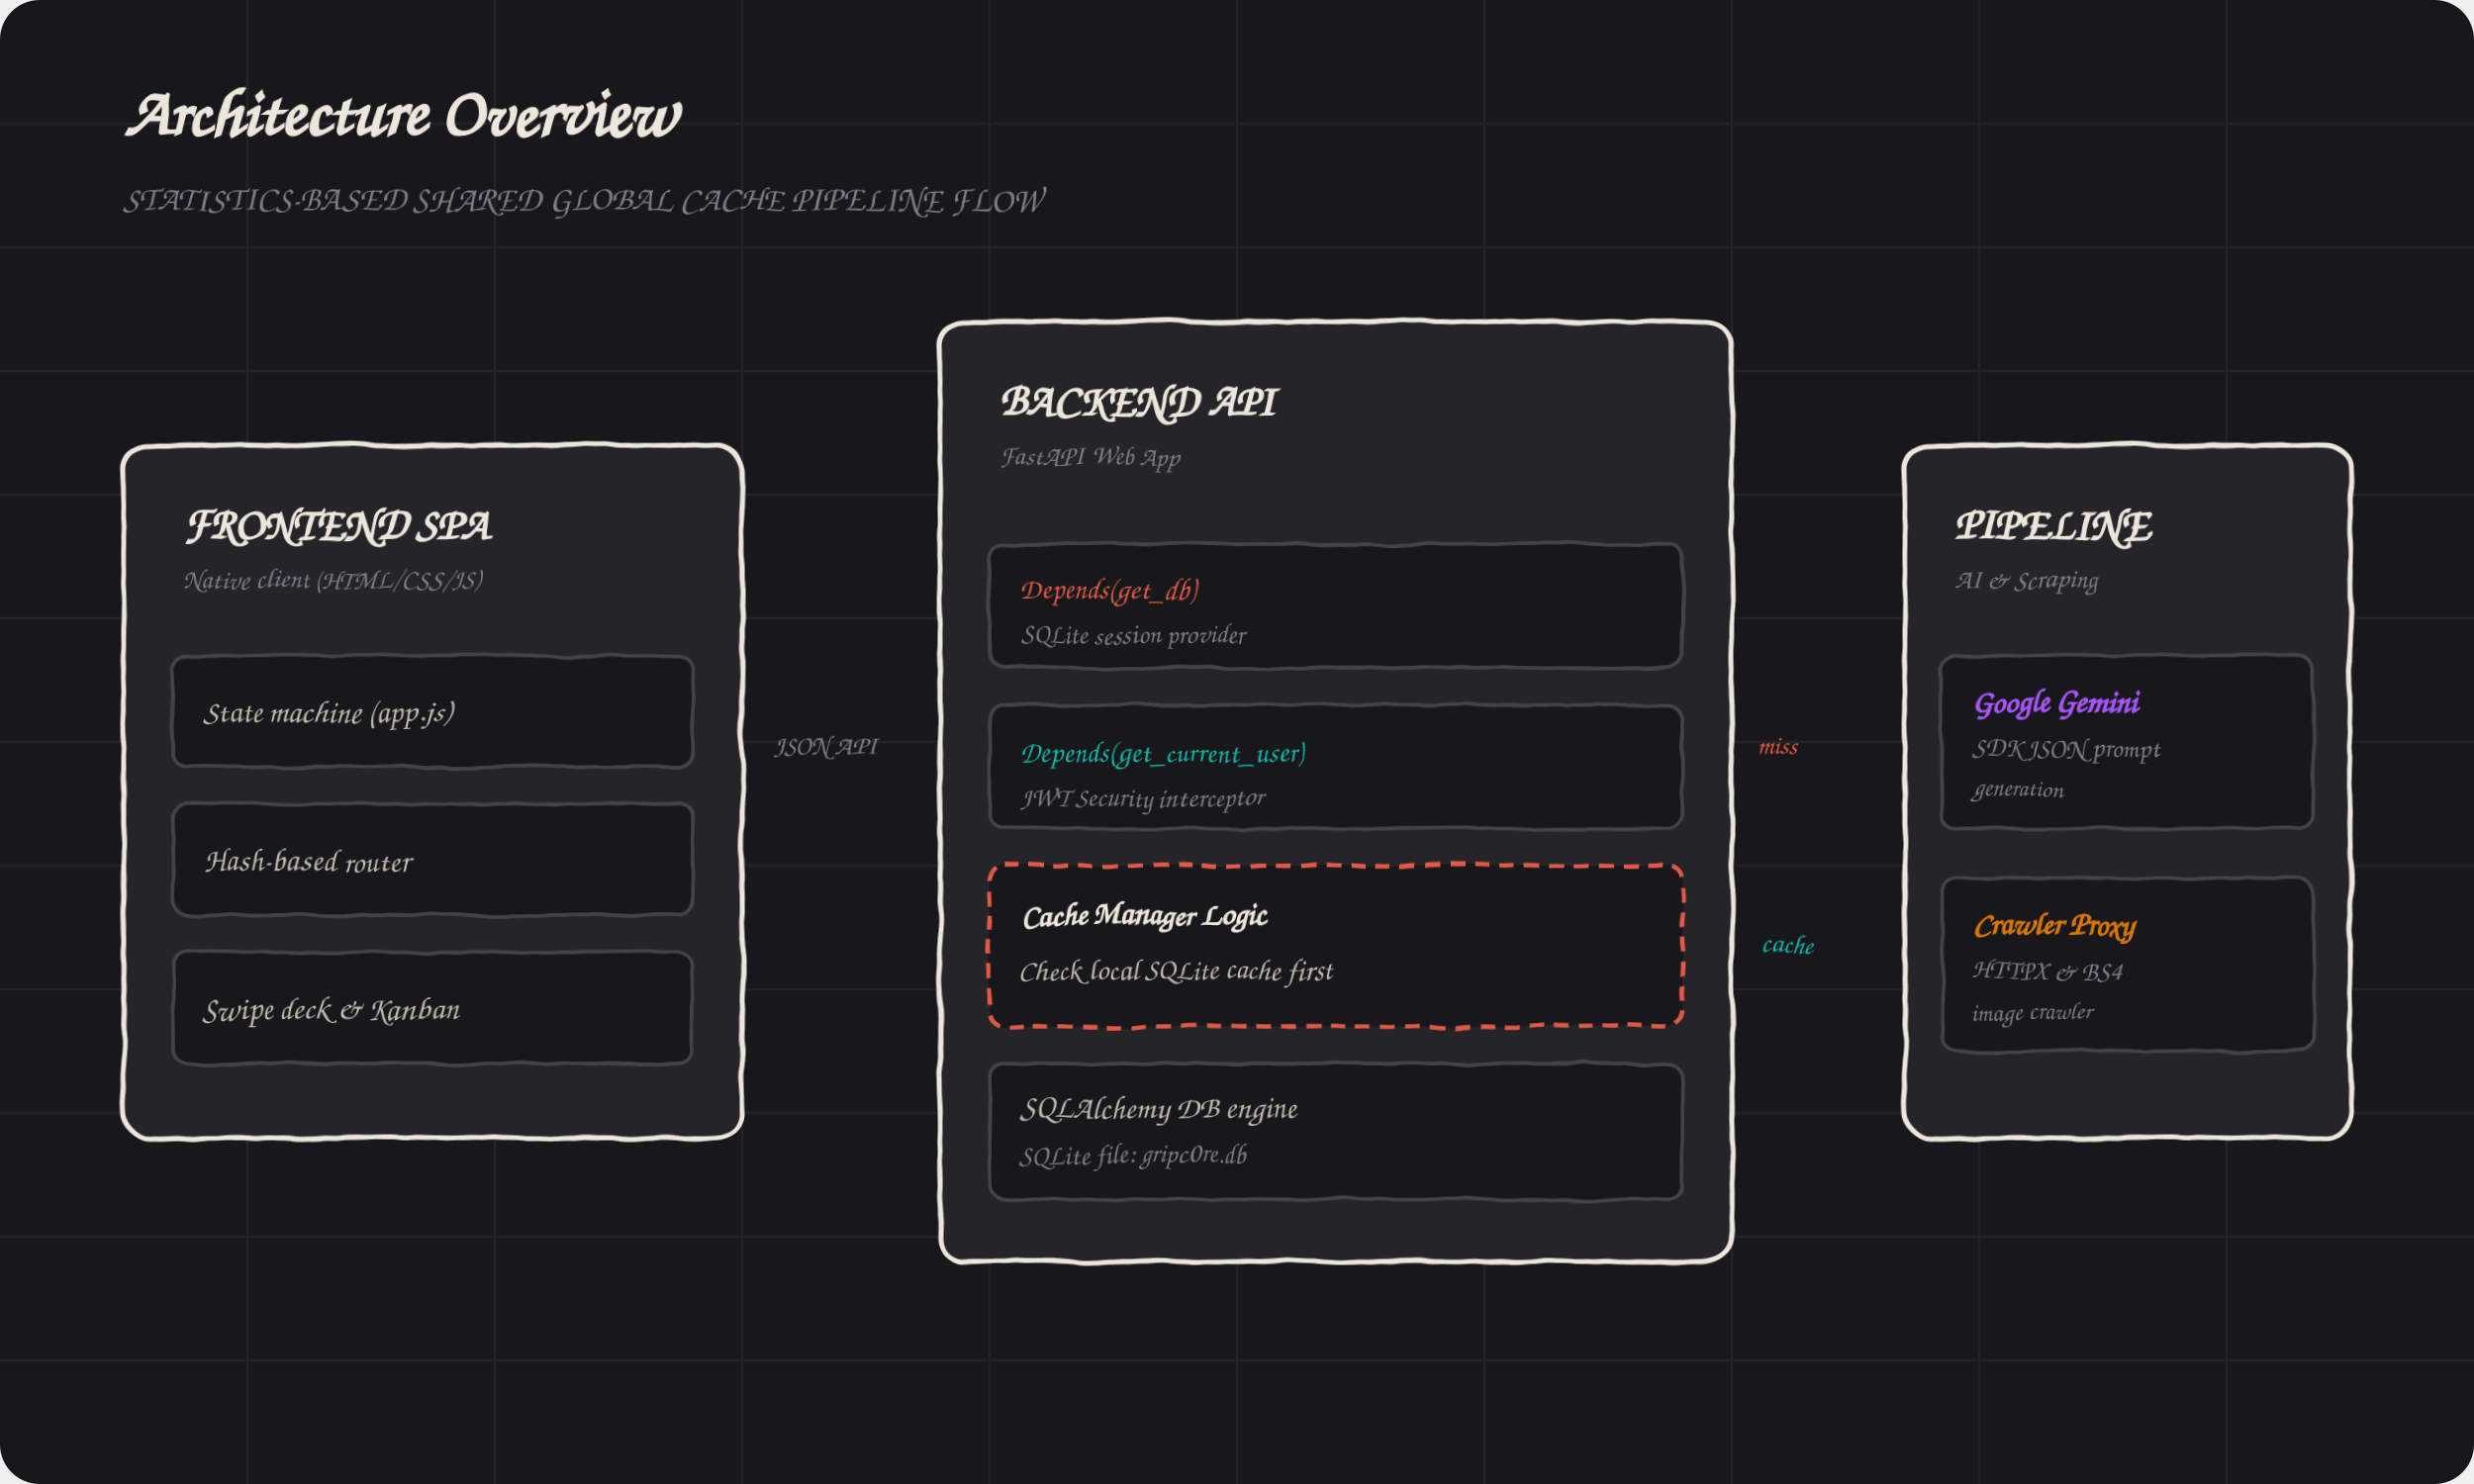
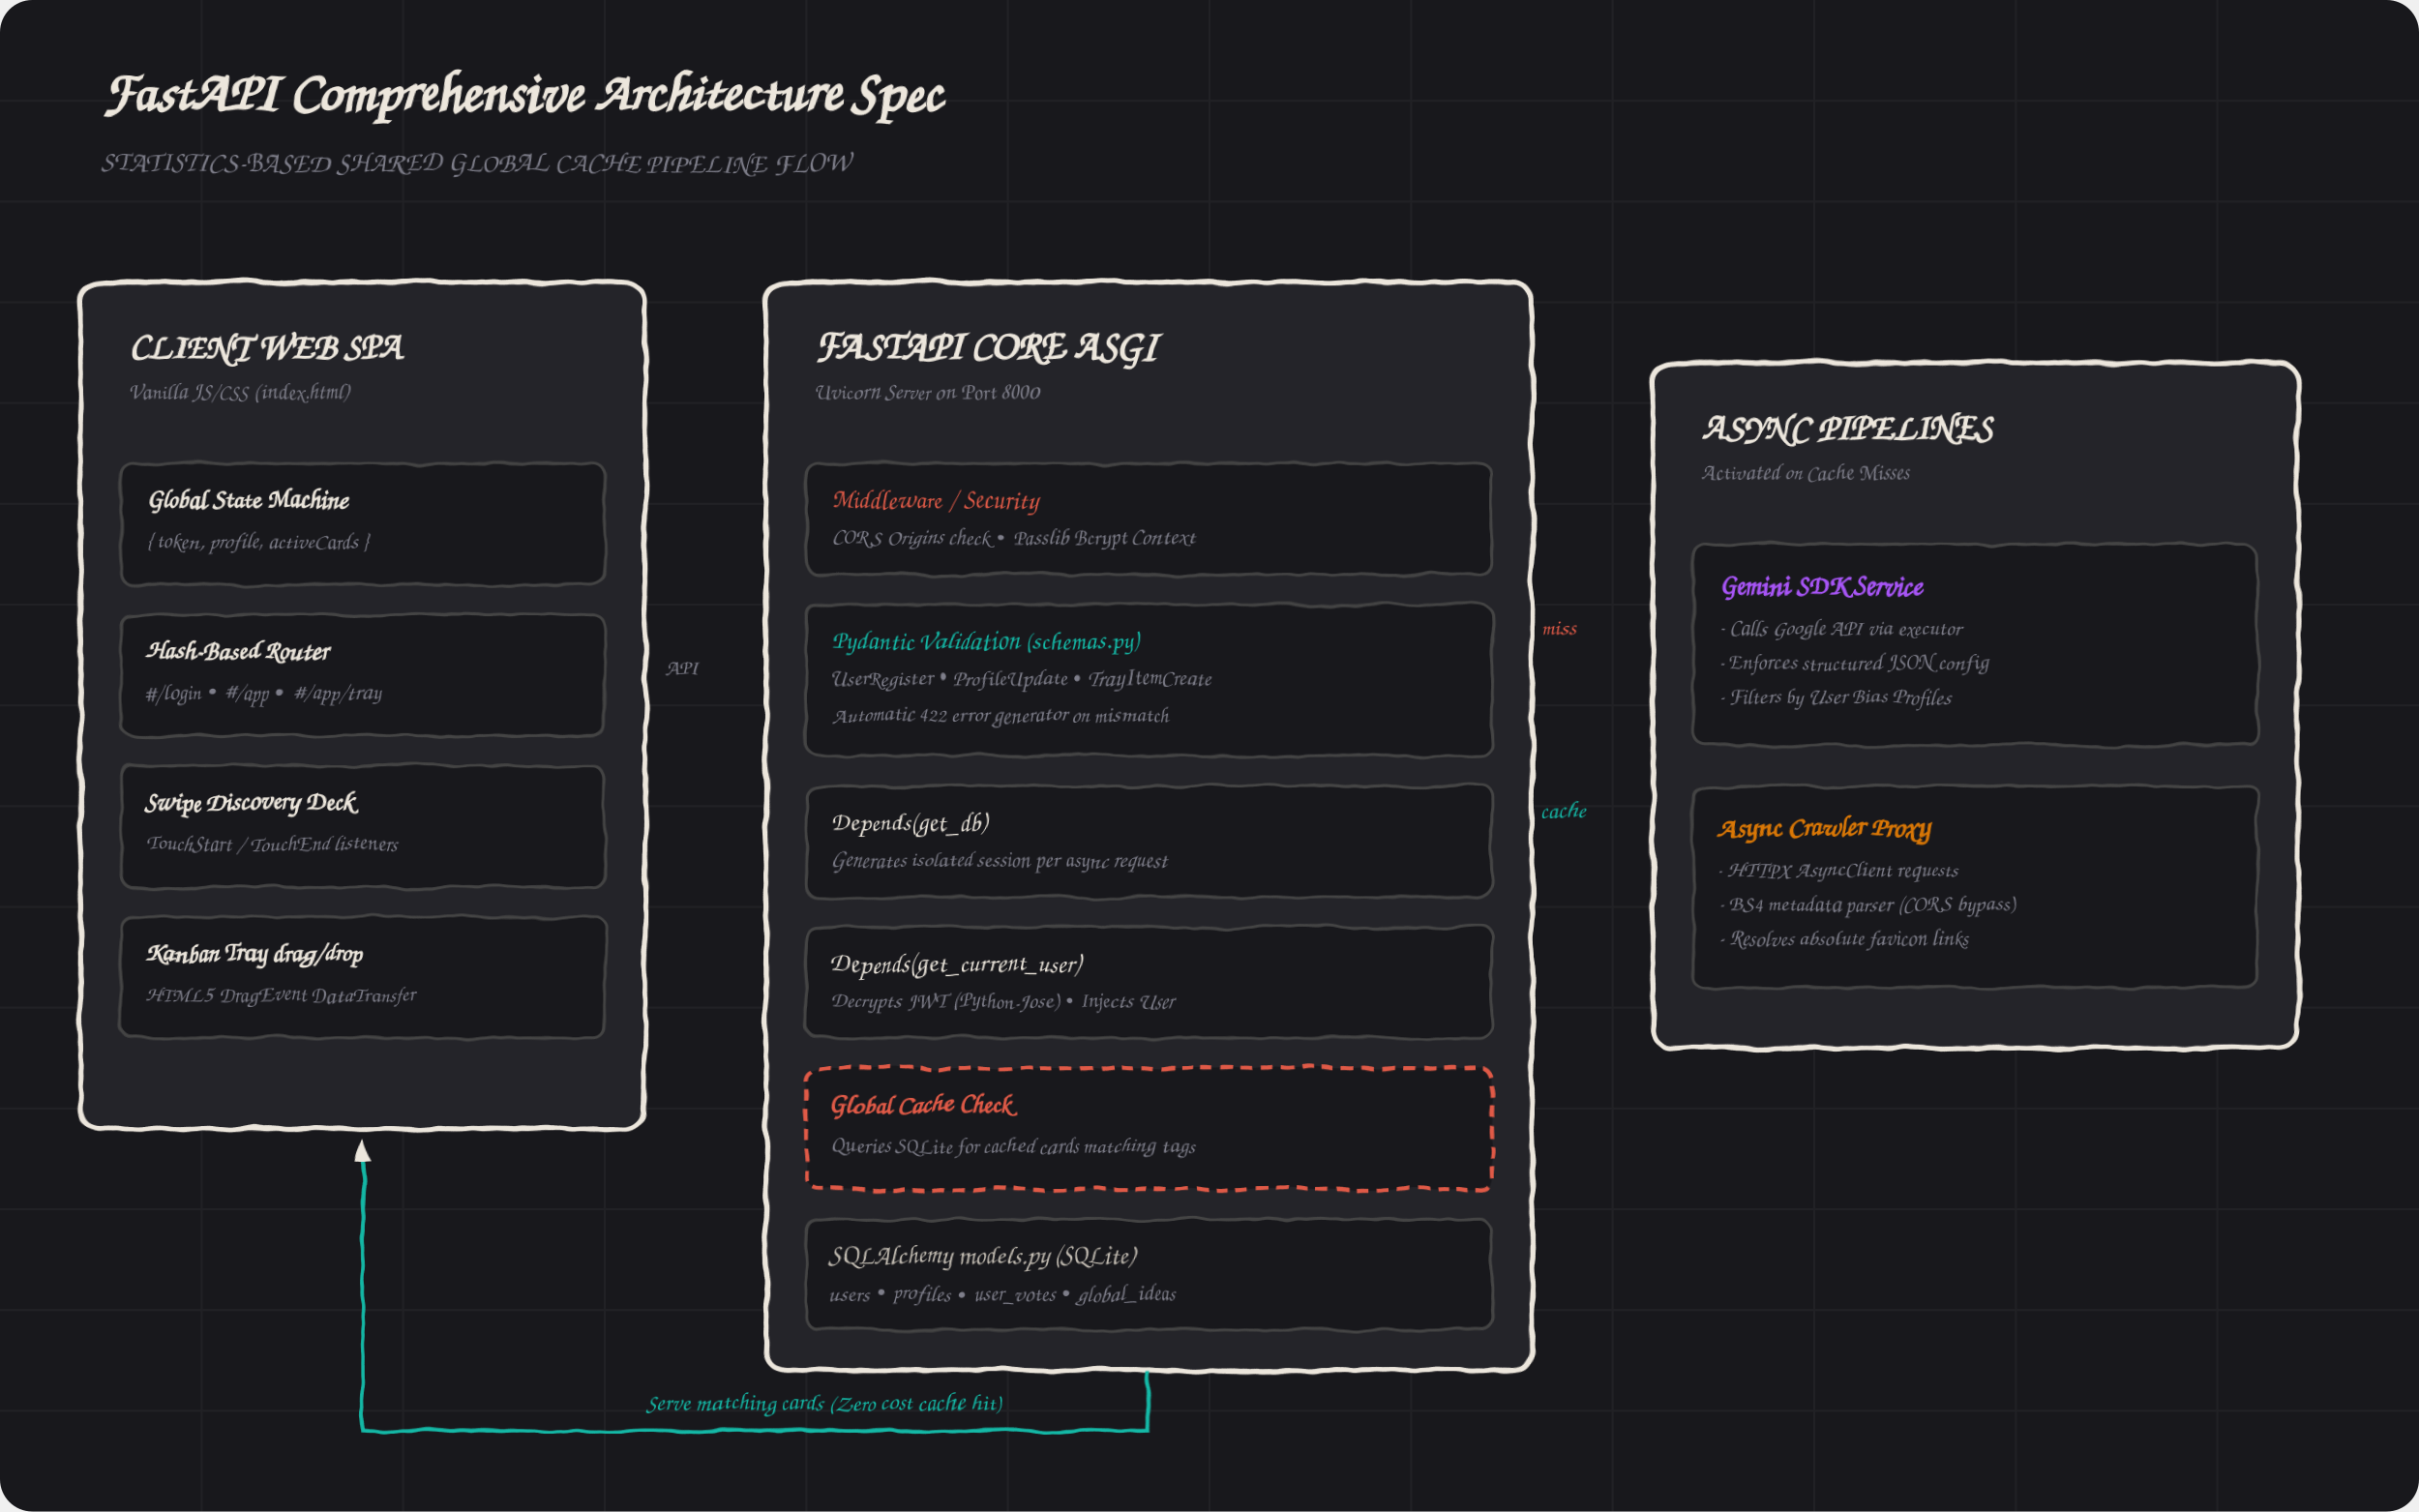
- <svg xmlns="http://www.w3.org/2000/svg" width="1000" height="600" viewBox="0 0 1000 600" fill="none">
+ <svg xmlns="http://www.w3.org/2000/svg" width="1200" height="750" viewBox="0 0 1200 750" fill="none">
  <defs>
    <filter id="rough-edge" x="-10%" y="-10%" width="120%" height="120%">
-       <feTurbulence type="fractalNoise" baseFrequency="0.04" numOctaves="3" result="noise" />
-       <feDisplacementMap in="SourceGraphic" in2="noise" scale="3" xChannelSelector="R" yChannelSelector="G" />
+       <feTurbulence type="fractalNoise" baseFrequency="0.045" numOctaves="3" result="noise" />
+       <feDisplacementMap in="SourceGraphic" in2="noise" scale="4" xChannelSelector="R" yChannelSelector="G" />
    </filter>
  </defs>
-   <rect width="1000" height="600" rx="16" fill="#18181C" />
-   <g opacity="0.05" stroke="#ffffff" stroke-width="1">
-     <path d="M 0,50 L 1000,50 M 0,100 L 1000,100 M 0,150 L 1000,150 M 0,200 L 1000,200 M 0,250 L 1000,250 M 0,300 L 1000,300 M 0,350 L 1000,350 M 0,400 L 1000,400 M 0,450 L 1000,450 M 0,500 L 1000,500 M 0,550 L 1000,550" />
-     <path d="M 100,0 L 100,600 M 200,0 L 200,600 M 300,0 L 300,600 M 400,0 L 400,600 M 500,0 L 500,600 M 600,0 L 600,600 M 700,0 L 700,600 M 800,0 L 800,600 M 900,0 L 900,600" />
+   <rect width="1200" height="750" rx="16" fill="#18181C" />
+   <g opacity="0.04" stroke="#ffffff" stroke-width="1">
+     <path d="M 0,50 L 1200,50 M 0,100 L 1200,100 M 0,150 L 1200,150 M 0,200 L 1200,200 M 0,250 L 1200,250 M 0,300 L 1200,300 M 0,350 L 1200,350 M 0,400 L 1200,400 M 0,450 L 1200,450 M 0,500 L 1200,500 M 0,550 L 1200,550 M 0,600 L 1200,600 M 0,650 L 1200,650 M 0,700 L 1200,700" />
+     <path d="M 100,0 L 100,750 M 200,0 L 200,750 M 300,0 L 300,750 M 400,0 L 400,750 M 500,0 L 500,750 M 600,0 L 600,750 M 700,0 L 700,750 M 800,0 L 800,750 M 900,0 L 900,750 M 1000,0 L 1000,750 M 1100,0 L 1100,750" />
  </g>
-   <text x="50" y="55" font-family="'Virgil', 'Comic Sans MS', cursive, sans-serif" font-size="28" font-weight="bold" fill="#ECE6DC" filter="url(#rough-edge)">Architecture Overview</text>
+   <text x="50" y="55" font-family="'Virgil', 'Comic Sans MS', cursive, sans-serif" font-size="28" font-weight="bold" fill="#ECE6DC" filter="url(#rough-edge)">FastAPI Comprehensive Architecture Spec</text>
  <text x="50" y="85" font-family="'Virgil', 'Comic Sans MS', cursive, sans-serif" font-size="14" fill="#7E7E8A" filter="url(#rough-edge)">STATISTICS-BASED SHARED GLOBAL CACHE PIPELINE FLOW</text>
-   <g transform="translate(50, 180)" filter="url(#rough-edge)">
-     <rect width="250" height="280" rx="10" fill="#242429" stroke="#ECE6DC" stroke-width="2" />
-     <text x="24" y="38" font-family="'Virgil', 'Comic Sans MS', cursive, sans-serif" font-size="18" font-weight="bold" fill="#ECE6DC">FRONTEND SPA</text>
-     <text x="24" y="58" font-family="'Virgil', 'Comic Sans MS', cursive, sans-serif" font-size="11" fill="#7E7E8A">Native client (HTML/CSS/JS)</text>
-     <rect x="20" y="85" width="210" height="45" rx="6" fill="#18181C" stroke="#444" stroke-width="1.5" />
-     <text x="32" y="112" font-family="'Virgil', 'Comic Sans MS', cursive, sans-serif" font-size="13" fill="#C2BCB2">State machine (app.js)</text>
-     <rect x="20" y="145" width="210" height="45" rx="6" fill="#18181C" stroke="#444" stroke-width="1.5" />
-     <text x="32" y="172" font-family="'Virgil', 'Comic Sans MS', cursive, sans-serif" font-size="13" fill="#C2BCB2">Hash-based router</text>
-     <rect x="20" y="205" width="210" height="45" rx="6" fill="#18181C" stroke="#444" stroke-width="1.5" />
-     <text x="32" y="232" font-family="'Virgil', 'Comic Sans MS', cursive, sans-serif" font-size="13" fill="#C2BCB2">Swipe deck &amp; Kanban</text>
+   <g transform="translate(40, 140)" filter="url(#rough-edge)">
+     <rect width="280" height="420" rx="10" fill="#242429" stroke="#ECE6DC" stroke-width="2.5" />
+     <text x="24" y="38" font-family="'Virgil', 'Comic Sans MS', cursive, sans-serif" font-size="18" font-weight="bold" fill="#ECE6DC">CLIENT WEB SPA</text>
+     <text x="24" y="58" font-family="'Virgil', 'Comic Sans MS', cursive, sans-serif" font-size="11" fill="#7E7E8A">Vanilla JS/CSS (index.html)</text>
+     <rect x="20" y="90" width="240" height="60" rx="6" fill="#18181C" stroke="#444" stroke-width="1.5" />
+     <text x="32" y="112" font-family="'Virgil', 'Comic Sans MS', cursive, sans-serif" font-size="13" font-weight="bold" fill="#ECE6DC">Global State Machine</text>
+     <text x="32" y="132" font-family="'Virgil', 'Comic Sans MS', cursive, sans-serif" font-size="11" fill="#7E7E8A">{ token, profile, activeCards }</text>
+     <rect x="20" y="165" width="240" height="60" rx="6" fill="#18181C" stroke="#444" stroke-width="1.5" />
+     <text x="32" y="187" font-family="'Virgil', 'Comic Sans MS', cursive, sans-serif" font-size="13" font-weight="bold" fill="#ECE6DC">Hash-Based Router</text>
+     <text x="32" y="207" font-family="'Virgil', 'Comic Sans MS', cursive, sans-serif" font-size="11" fill="#7E7E8A">#/login • #/app • #/app/tray</text>
+     <rect x="20" y="240" width="240" height="60" rx="6" fill="#18181C" stroke="#444" stroke-width="1.5" />
+     <text x="32" y="262" font-family="'Virgil', 'Comic Sans MS', cursive, sans-serif" font-size="13" font-weight="bold" fill="#ECE6DC">Swipe Discovery Deck</text>
+     <text x="32" y="282" font-family="'Virgil', 'Comic Sans MS', cursive, sans-serif" font-size="11" fill="#7E7E8A">TouchStart / TouchEnd listeners</text>
+     <rect x="20" y="315" width="240" height="60" rx="6" fill="#18181C" stroke="#444" stroke-width="1.5" />
+     <text x="32" y="337" font-family="'Virgil', 'Comic Sans MS', cursive, sans-serif" font-size="13" font-weight="bold" fill="#ECE6DC">Kanban Tray drag/drop</text>
+     <text x="32" y="357" font-family="'Virgil', 'Comic Sans MS', cursive, sans-serif" font-size="11" fill="#7E7E8A">HTML5 DragEvent DataTransfer</text>
  </g>
-   <g transform="translate(380, 130)" filter="url(#rough-edge)">
-     <rect width="320" height="380" rx="10" fill="#242429" stroke="#ECE6DC" stroke-width="2" />
-     <text x="24" y="38" font-family="'Virgil', 'Comic Sans MS', cursive, sans-serif" font-size="18" font-weight="bold" fill="#ECE6DC">BACKEND API</text>
-     <text x="24" y="58" font-family="'Virgil', 'Comic Sans MS', cursive, sans-serif" font-size="11" fill="#7E7E8A">FastAPI Web App</text>
-     <rect x="20" y="90" width="280" height="50" rx="6" fill="#18181C" stroke="#444" stroke-width="1.5" />
-     <text x="32" y="112" font-family="'Virgil', 'Comic Sans MS', cursive, sans-serif" font-size="12" fill="#E05A47">Depends(get_db)</text>
-     <text x="32" y="130" font-family="'Virgil', 'Comic Sans MS', cursive, sans-serif" font-size="11" fill="#7E7E8A">SQLite session provider</text>
-     <rect x="20" y="155" width="280" height="50" rx="6" fill="#18181C" stroke="#444" stroke-width="1.5" />
-     <text x="32" y="178" font-family="'Virgil', 'Comic Sans MS', cursive, sans-serif" font-size="12" fill="#14B8A6">Depends(get_current_user)</text>
-     <text x="32" y="196" font-family="'Virgil', 'Comic Sans MS', cursive, sans-serif" font-size="11" fill="#7E7E8A">JWT Security interceptor</text>
-     <rect x="20" y="220" width="280" height="65" rx="6" fill="#18181C" stroke="#E05A47" stroke-dasharray="6 4" stroke-width="1.8" />
-     <text x="32" y="244" font-family="'Virgil', 'Comic Sans MS', cursive, sans-serif" font-size="13" font-weight="bold" fill="#ECE6DC">Cache Manager Logic</text>
-     <text x="32" y="266" font-family="'Virgil', 'Comic Sans MS', cursive, sans-serif" font-size="12" fill="#C2BCB2">Check local SQLite cache first</text>
-     <rect x="20" y="300" width="280" height="55" rx="6" fill="#18181C" stroke="#444" stroke-width="1.5" />
-     <text x="32" y="322" font-family="'Virgil', 'Comic Sans MS', cursive, sans-serif" font-size="13" fill="#C2BCB2">SQLAlchemy DB engine</text>
-     <text x="32" y="340" font-family="'Virgil', 'Comic Sans MS', cursive, sans-serif" font-size="11" fill="#7E7E8A">SQLite file: gripc0re.db</text>
+   <g transform="translate(380, 140)" filter="url(#rough-edge)">
+     <rect width="380" height="540" rx="10" fill="#242429" stroke="#ECE6DC" stroke-width="2.5" />
+     <text x="24" y="38" font-family="'Virgil', 'Comic Sans MS', cursive, sans-serif" font-size="20" font-weight="bold" fill="#ECE6DC">FASTAPI CORE ASGI</text>
+     <text x="24" y="58" font-family="'Virgil', 'Comic Sans MS', cursive, sans-serif" font-size="11" fill="#7E7E8A">Uvicorn Server on Port 8000</text>
+     <rect x="20" y="90" width="340" height="55" rx="6" fill="#18181C" stroke="#444" stroke-width="1.5" />
+     <text x="32" y="112" font-family="'Virgil', 'Comic Sans MS', cursive, sans-serif" font-size="13" fill="#E05A47">Middleware / Security</text>
+     <text x="32" y="130" font-family="'Virgil', 'Comic Sans MS', cursive, sans-serif" font-size="11" fill="#7E7E8A">CORS Origins check • Passlib Bcrypt Context</text>
+     <rect x="20" y="160" width="340" height="75" rx="6" fill="#18181C" stroke="#444" stroke-width="1.5" />
+     <text x="32" y="182" font-family="'Virgil', 'Comic Sans MS', cursive, sans-serif" font-size="13" fill="#14B8A6">Pydantic Validation (schemas.py)</text>
+     <text x="32" y="200" font-family="'Virgil', 'Comic Sans MS', cursive, sans-serif" font-size="11" fill="#7E7E8A">UserRegister • ProfileUpdate • TrayItemCreate</text>
+     <text x="32" y="218" font-family="'Virgil', 'Comic Sans MS', cursive, sans-serif" font-size="11" fill="#7E7E8A">Automatic 422 error generator on mismatch</text>
+     <rect x="20" y="250" width="340" height="55" rx="6" fill="#18181C" stroke="#444" stroke-width="1.5" />
+     <text x="32" y="272" font-family="'Virgil', 'Comic Sans MS', cursive, sans-serif" font-size="13" fill="#ECE6DC">Depends(get_db)</text>
+     <text x="32" y="290" font-family="'Virgil', 'Comic Sans MS', cursive, sans-serif" font-size="11" fill="#7E7E8A">Generates isolated session per async request</text>
+     <rect x="20" y="320" width="340" height="55" rx="6" fill="#18181C" stroke="#444" stroke-width="1.5" />
+     <text x="32" y="342" font-family="'Virgil', 'Comic Sans MS', cursive, sans-serif" font-size="13" fill="#ECE6DC">Depends(get_current_user)</text>
+     <text x="32" y="360" font-family="'Virgil', 'Comic Sans MS', cursive, sans-serif" font-size="11" fill="#7E7E8A">Decrypts JWT (Python-Jose) • Injects User</text>
+     <rect x="20" y="390" width="340" height="60" rx="6" fill="#18181C" stroke="#E05A47" stroke-dasharray="6 4" stroke-width="2" />
+     <text x="32" y="412" font-family="'Virgil', 'Comic Sans MS', cursive, sans-serif" font-size="13" font-weight="bold" fill="#E05A47">Global Cache Check</text>
+     <text x="32" y="432" font-family="'Virgil', 'Comic Sans MS', cursive, sans-serif" font-size="11" fill="#7E7E8A">Queries SQLite for cached cards matching tags</text>
+     <rect x="20" y="465" width="340" height="55" rx="6" fill="#18181C" stroke="#444" stroke-width="1.5" />
+     <text x="32" y="487" font-family="'Virgil', 'Comic Sans MS', cursive, sans-serif" font-size="13" fill="#C2BCB2">SQLAlchemy models.py (SQLite)</text>
+     <text x="32" y="505" font-family="'Virgil', 'Comic Sans MS', cursive, sans-serif" font-size="11" fill="#7E7E8A">users • profiles • user_votes • global_ideas</text>
  </g>
-   <g transform="translate(770, 180)" filter="url(#rough-edge)">
-     <rect width="180" height="280" rx="10" fill="#242429" stroke="#ECE6DC" stroke-width="2" />
-     <text x="20" y="38" font-family="'Virgil', 'Comic Sans MS', cursive, sans-serif" font-size="18" font-weight="bold" fill="#ECE6DC">PIPELINE</text>
-     <text x="20" y="58" font-family="'Virgil', 'Comic Sans MS', cursive, sans-serif" font-size="11" fill="#7E7E8A">AI &amp; Scraping</text>
-     <rect x="15" y="85" width="150" height="70" rx="6" fill="#18181C" stroke="#444" stroke-width="1.5" />
-     <text x="27" y="108" font-family="'Virgil', 'Comic Sans MS', cursive, sans-serif" font-size="13" font-weight="bold" fill="#A855F7">Google Gemini</text>
-     <text x="27" y="126" font-family="'Virgil', 'Comic Sans MS', cursive, sans-serif" font-size="11" fill="#7E7E8A">SDK JSON prompt</text>
-     <text x="27" y="142" font-family="'Virgil', 'Comic Sans MS', cursive, sans-serif" font-size="10" fill="#7E7E8A">generation</text>
-     <rect x="15" y="175" width="150" height="70" rx="6" fill="#18181C" stroke="#444" stroke-width="1.5" />
-     <text x="27" y="198" font-family="'Virgil', 'Comic Sans MS', cursive, sans-serif" font-size="13" font-weight="bold" fill="#D97706">Crawler Proxy</text>
-     <text x="27" y="216" font-family="'Virgil', 'Comic Sans MS', cursive, sans-serif" font-size="11" fill="#7E7E8A">HTTPX &amp; BS4</text>
-     <text x="27" y="232" font-family="'Virgil', 'Comic Sans MS', cursive, sans-serif" font-size="10" fill="#7E7E8A">image crawler</text>
+   <g transform="translate(820, 180)" filter="url(#rough-edge)">
+     <rect width="320" height="340" rx="10" fill="#242429" stroke="#ECE6DC" stroke-width="2.5" />
+     <text x="24" y="38" font-family="'Virgil', 'Comic Sans MS', cursive, sans-serif" font-size="18" font-weight="bold" fill="#ECE6DC">ASYNC PIPELINES</text>
+     <text x="24" y="58" font-family="'Virgil', 'Comic Sans MS', cursive, sans-serif" font-size="11" fill="#7E7E8A">Activated on Cache Misses</text>
+     <rect x="20" y="90" width="280" height="100" rx="6" fill="#18181C" stroke="#444" stroke-width="1.5" />
+     <text x="32" y="115" font-family="'Virgil', 'Comic Sans MS', cursive, sans-serif" font-size="14" font-weight="bold" fill="#A855F7">Gemini SDK Service</text>
+     <text x="32" y="135" font-family="'Virgil', 'Comic Sans MS', cursive, sans-serif" font-size="11" fill="#7E7E8A">- Calls Google API via executor</text>
+     <text x="32" y="152" font-family="'Virgil', 'Comic Sans MS', cursive, sans-serif" font-size="11" fill="#7E7E8A">- Enforces structured JSON config</text>
+     <text x="32" y="169" font-family="'Virgil', 'Comic Sans MS', cursive, sans-serif" font-size="11" fill="#7E7E8A">- Filters by User Bias Profiles</text>
+     <rect x="20" y="210" width="280" height="100" rx="6" fill="#18181C" stroke="#444" stroke-width="1.5" />
+     <text x="32" y="235" font-family="'Virgil', 'Comic Sans MS', cursive, sans-serif" font-size="14" font-weight="bold" fill="#D97706">Async Crawler Proxy</text>
+     <text x="32" y="255" font-family="'Virgil', 'Comic Sans MS', cursive, sans-serif" font-size="11" fill="#7E7E8A">- HTTPX AsyncClient requests</text>
+     <text x="32" y="272" font-family="'Virgil', 'Comic Sans MS', cursive, sans-serif" font-size="11" fill="#7E7E8A">- BS4 metadata parser (CORS bypass)</text>
+     <text x="32" y="289" font-family="'Virgil', 'Comic Sans MS', cursive, sans-serif" font-size="11" fill="#7E7E8A">- Resolves absolute favicon links</text>
  </g>
-   <path d="M 300 320 L 370 320" stroke="#ECE6DC" stroke-width="2.5" stroke-dasharray="3 3" filter="url(#rough-edge)" />
-   <text x="312" y="305" font-family="'Virgil', 'Comic Sans MS', cursive, sans-serif" font-size="11" fill="#7E7E8A" filter="url(#rough-edge)">JSON API</text>
-   <path d="M 700 320 L 760 320" stroke="#E05A47" stroke-width="2.5" filter="url(#rough-edge)" />
-   <text x="710" y="305" font-family="'Virgil', 'Comic Sans MS', cursive, sans-serif" font-size="11" fill="#E05A47" filter="url(#rough-edge)">miss</text>
-   <path d="M 760 360 L 700 360" stroke="#14B8A6" stroke-width="2" filter="url(#rough-edge)" />
-   <text x="712" y="385" font-family="'Virgil', 'Comic Sans MS', cursive, sans-serif" font-size="11" fill="#14B8A6" filter="url(#rough-edge)">cache</text>
+   <path d="M 320 350 L 370 350" stroke="#ECE6DC" stroke-width="2" marker-end="url(#arrow)" filter="url(#rough-edge)" />
+   <text x="330" y="335" font-family="'Virgil', 'Comic Sans MS', cursive, sans-serif" font-size="11" fill="#7E7E8A" filter="url(#rough-edge)">API</text>
+   <path d="M 570 680 L 570 710 L 180 710 L 180 570" stroke="#14B8A6" stroke-width="1.8" fill="none" marker-end="url(#arrow)" filter="url(#rough-edge)" />
+   <text x="320" y="700" font-family="'Virgil', 'Comic Sans MS', cursive, sans-serif" font-size="12" fill="#14B8A6" filter="url(#rough-edge)">Serve matching cards (Zero cost cache hit)</text>
+   <path d="M 760 330 L 810 330" stroke="#E05A47" stroke-width="2" marker-end="url(#arrow)" filter="url(#rough-edge)" />
+   <text x="765" y="315" font-family="'Virgil', 'Comic Sans MS', cursive, sans-serif" font-size="11" fill="#E05A47" filter="url(#rough-edge)">miss</text>
+   <path d="M 810 380 L 760 380" stroke="#14B8A6" stroke-width="1.8" marker-end="url(#arrow)" filter="url(#rough-edge)" />
+   <text x="765" y="405" font-family="'Virgil', 'Comic Sans MS', cursive, sans-serif" font-size="11" fill="#14B8A6" filter="url(#rough-edge)">cache</text>
+   <defs>
+     <marker id="arrow" viewBox="0 0 10 10" refX="6" refY="5" markerWidth="6" markerHeight="6" orient="auto-start-reverse">
+       <path d="M 0 1.5 L 10 5 L 0 8.5 z" fill="#ECE6DC" />
+     </marker>
+   </defs>
</svg>
